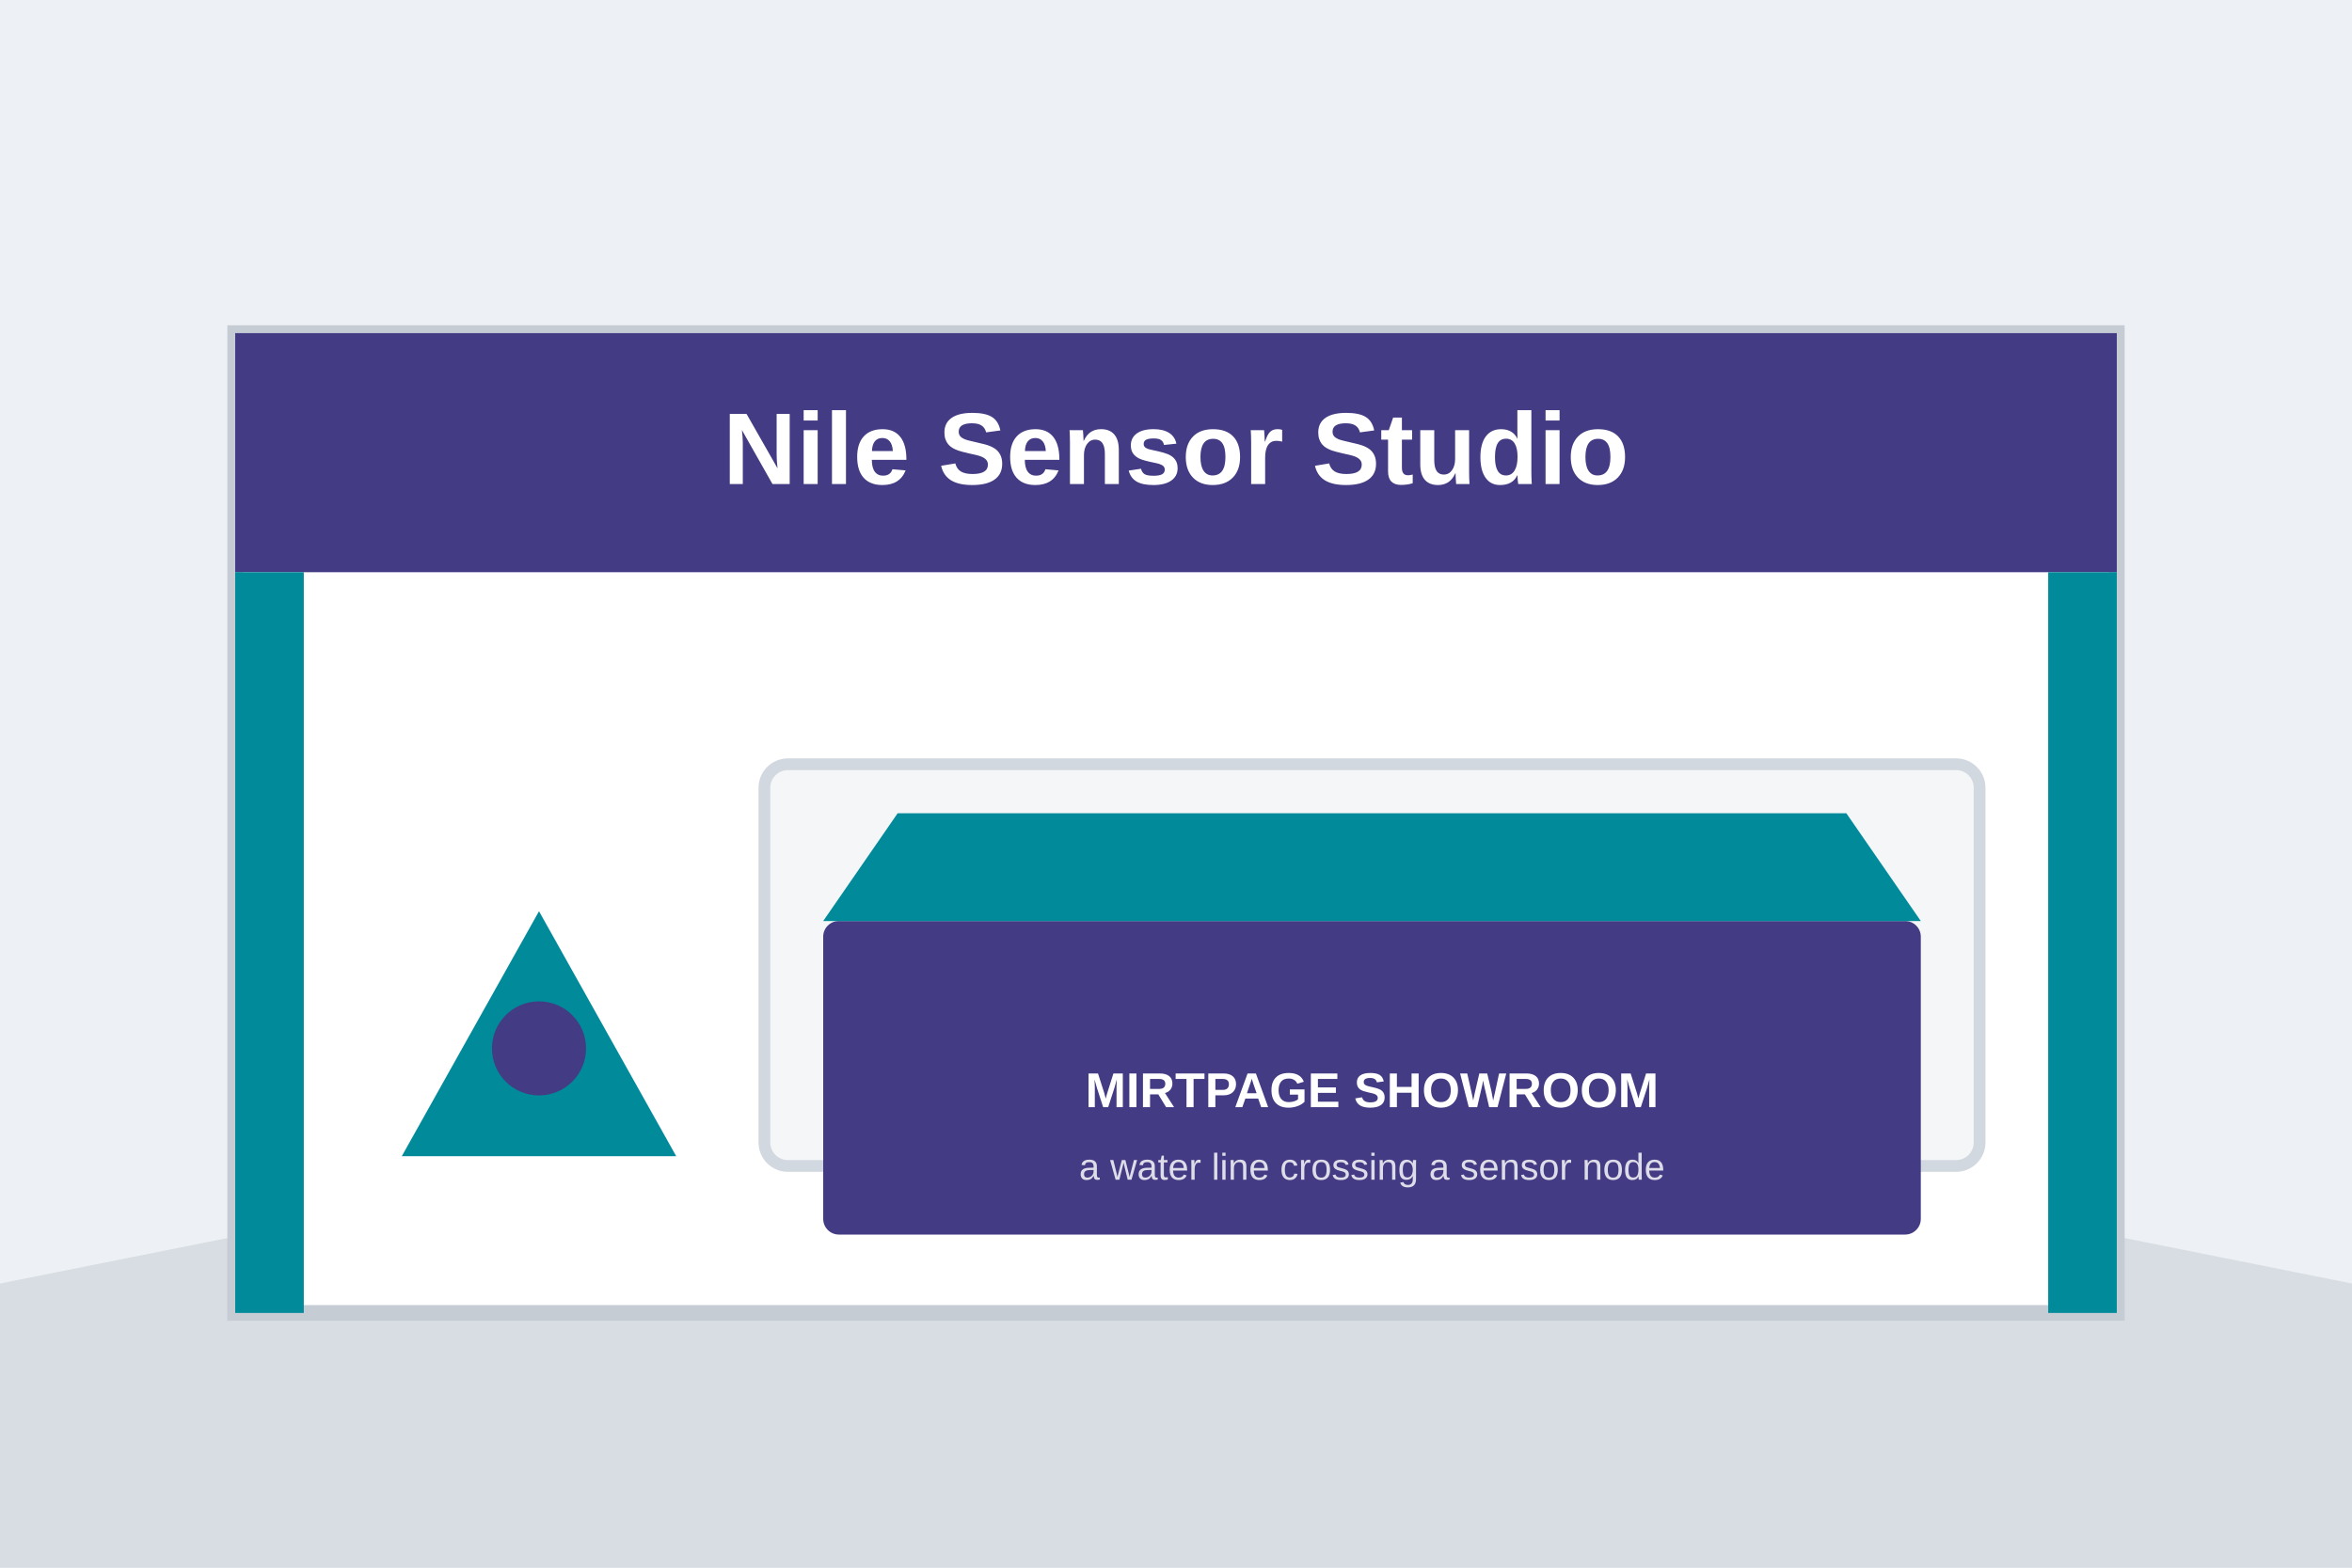
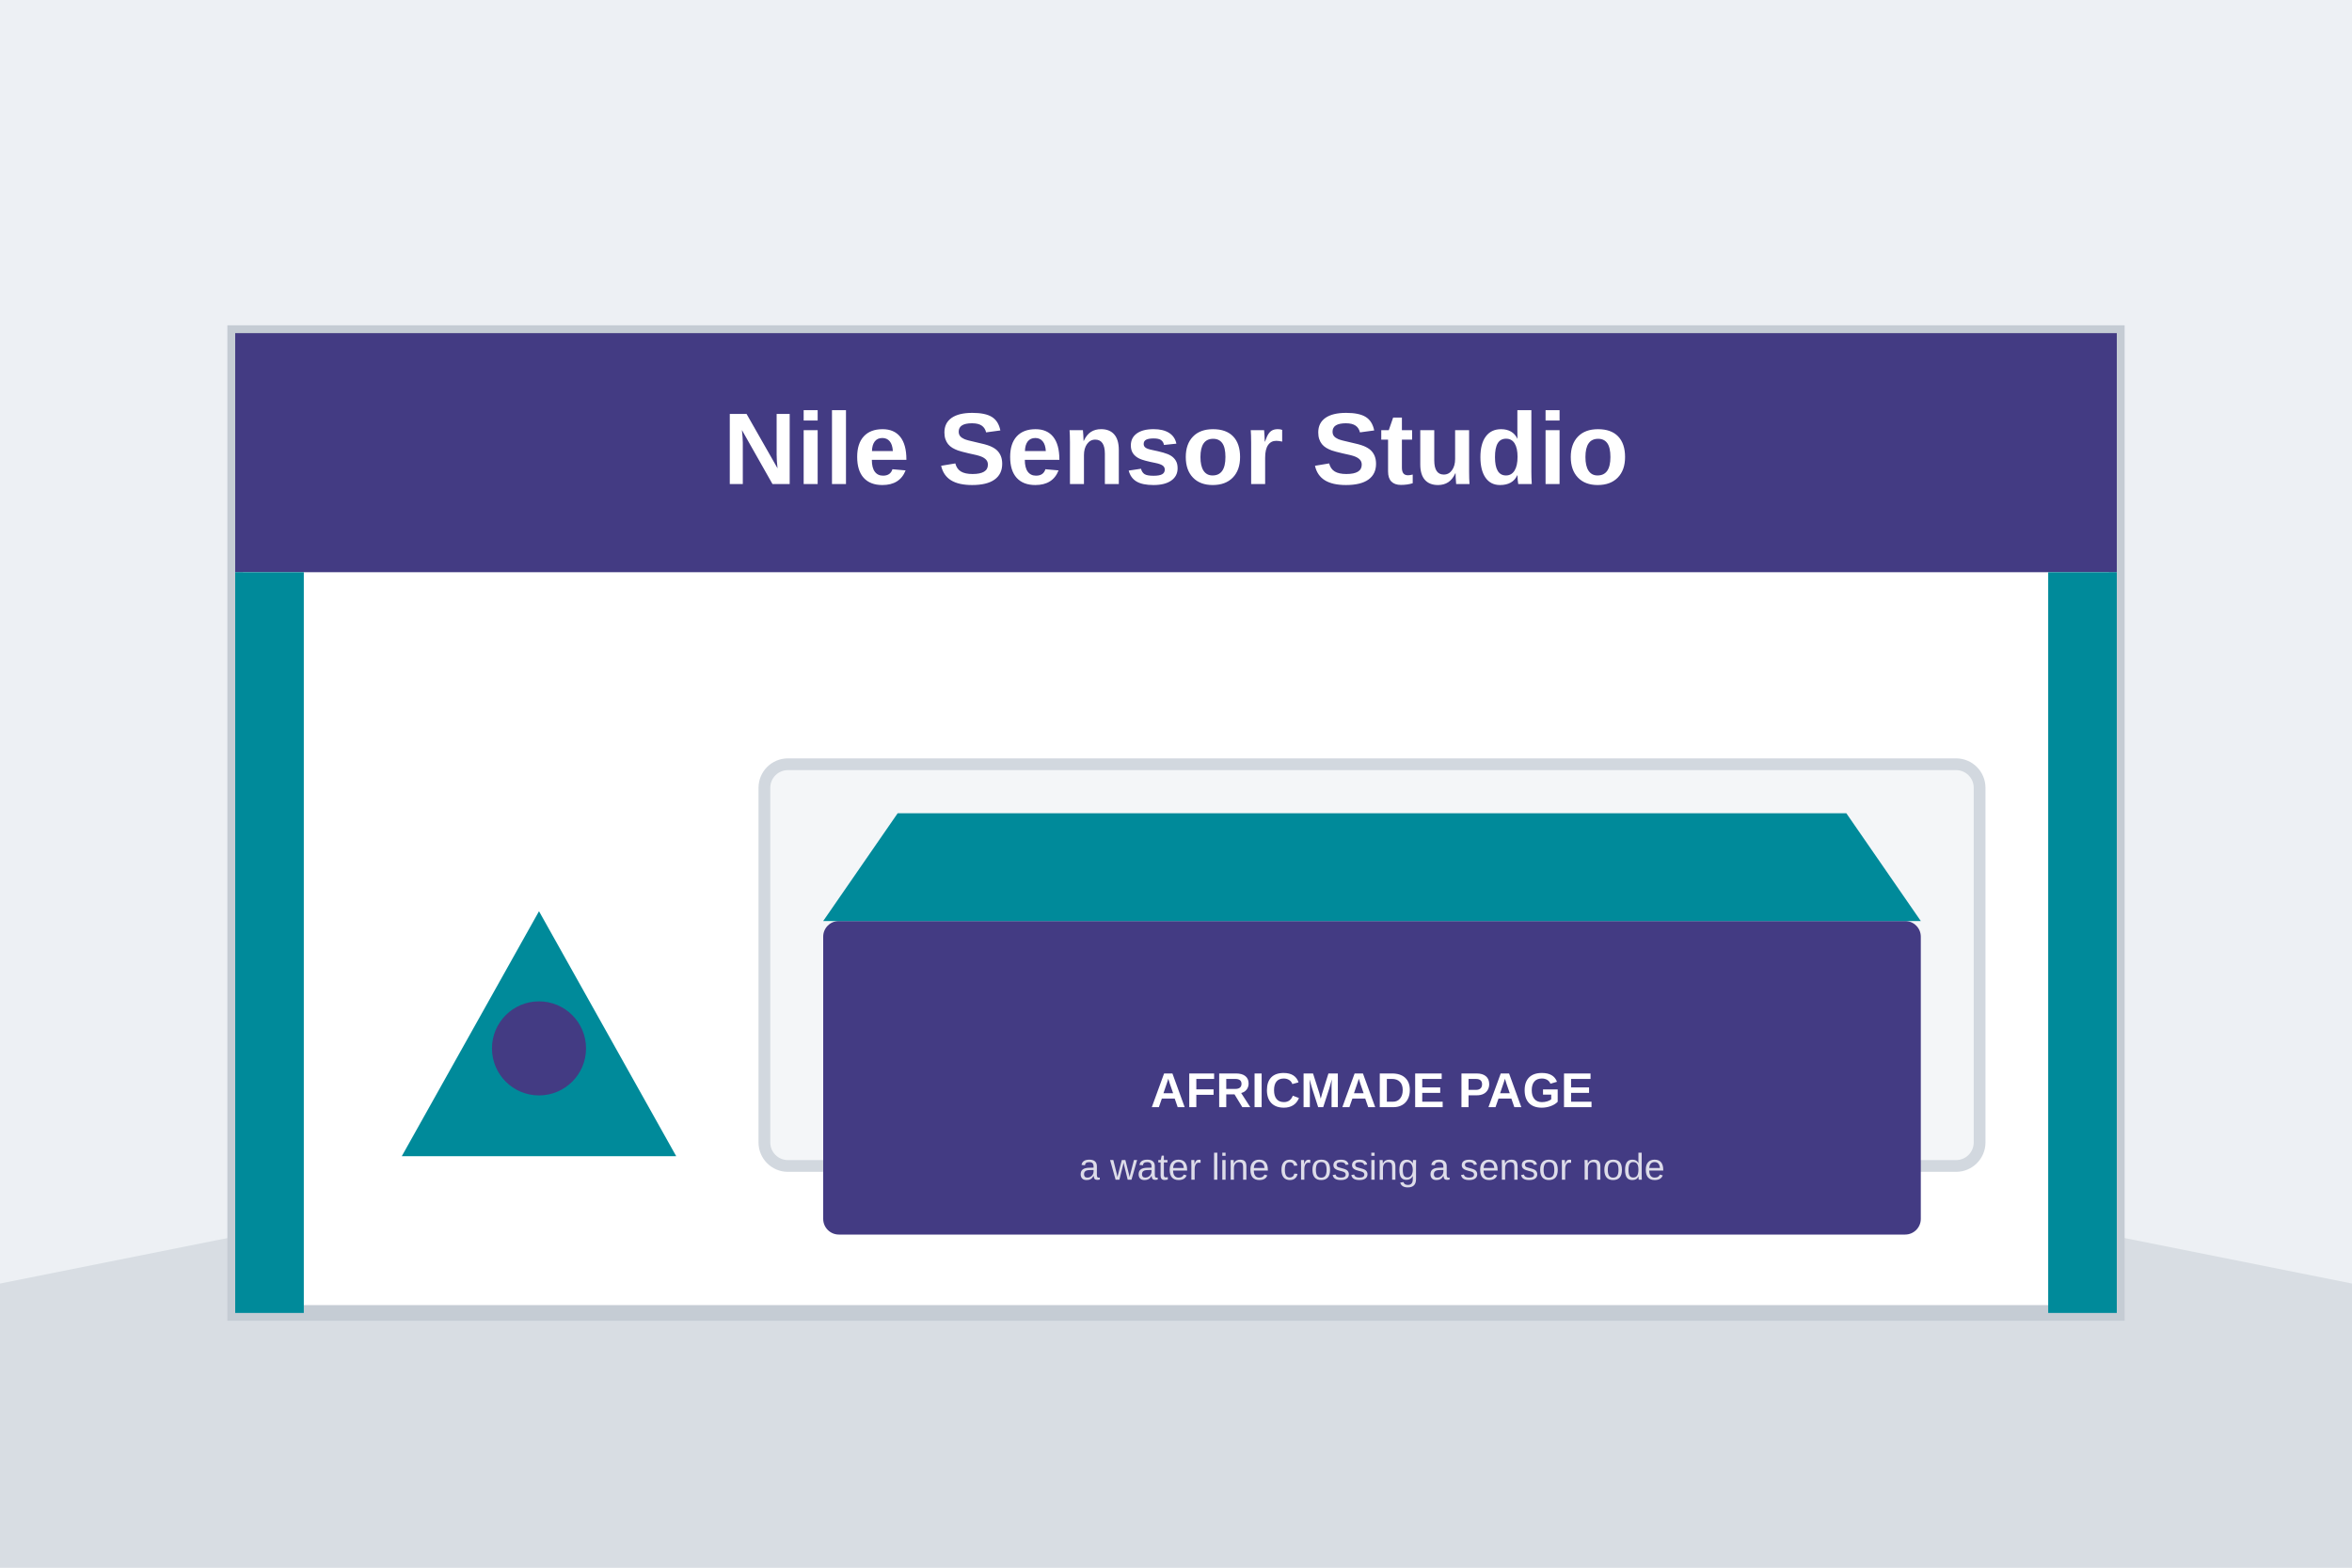
<svg xmlns="http://www.w3.org/2000/svg" viewBox="0 0 1200 800" role="img" aria-label="Illustrative booth for Nile Sensor Studio">
  <rect width="1200" height="800" fill="#edf0f4" />
  <path d="M0 655L600 535l600 120v145H0z" fill="#d8dde3" />
  <path d="M120 170h960v500H120z" fill="#ffffff" stroke="#c5ccd4" stroke-width="8" />
  <path d="M120 170h960v122H120z" fill="#433b83" />
  <path d="M120 292h35v378h-35zM1045 292h35v378h-35z" fill="#008a9a" />
  <rect x="390" y="390" width="620" height="205" rx="12" fill="#f4f6f8" stroke="#d2d8df" stroke-width="6" />
  <rect x="420" y="470" width="560" height="160" rx="8" fill="#433b83" />
  <path d="M420 470h560l-38-55H458z" fill="#008a9a" />
  <path d="M205 590l70-125 70 125z" fill="#008a9a" />
  <circle cx="275" cy="535" r="24" fill="#433b83" />
  <text x="600" y="247" text-anchor="middle" font-family="Arial, Helvetica, sans-serif" font-size="52" font-weight="800" fill="#ffffff">Nile Sensor Studio</text>
-   <text x="700" y="565" text-anchor="middle" font-family="Arial, Helvetica, sans-serif" font-size="25" font-weight="700" fill="#ffffff">MIRTPAGE SHOWROOM</text>
+   <text x="700" y="565" text-anchor="middle" font-family="Arial, Helvetica, sans-serif" font-size="25" font-weight="700" fill="#ffffff">AFRICMADE PAGE</text>
  <text x="700" y="602" text-anchor="middle" font-family="Arial, Helvetica, sans-serif" font-size="19" fill="#ffffff" opacity=".82">a water line crossing a sensor node</text>
</svg>
